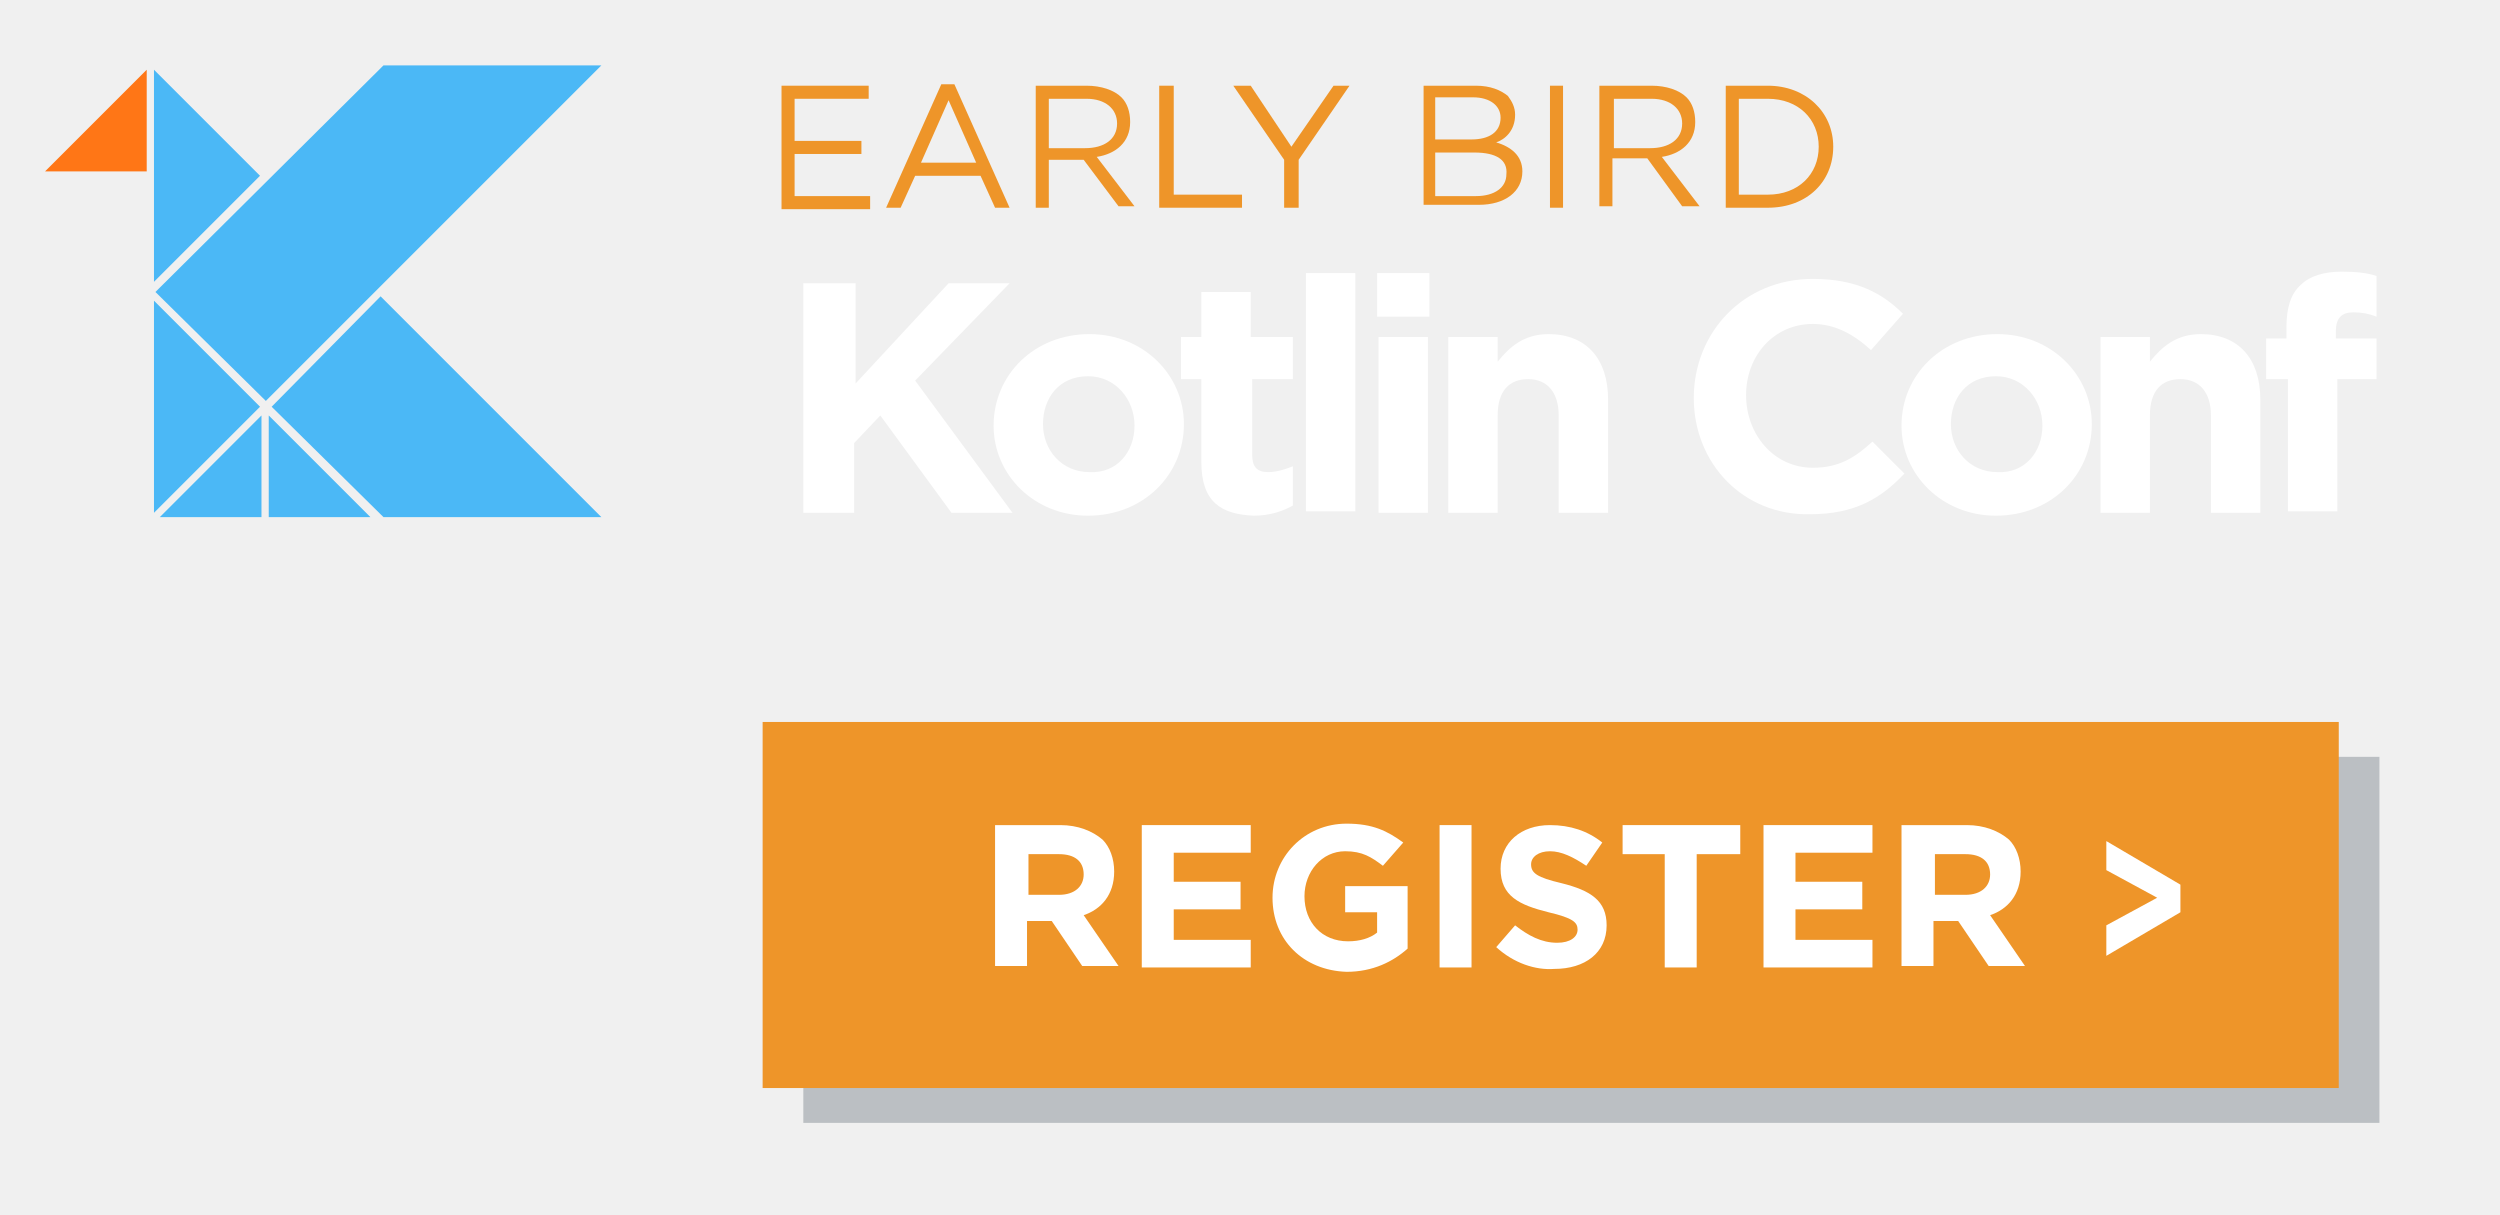
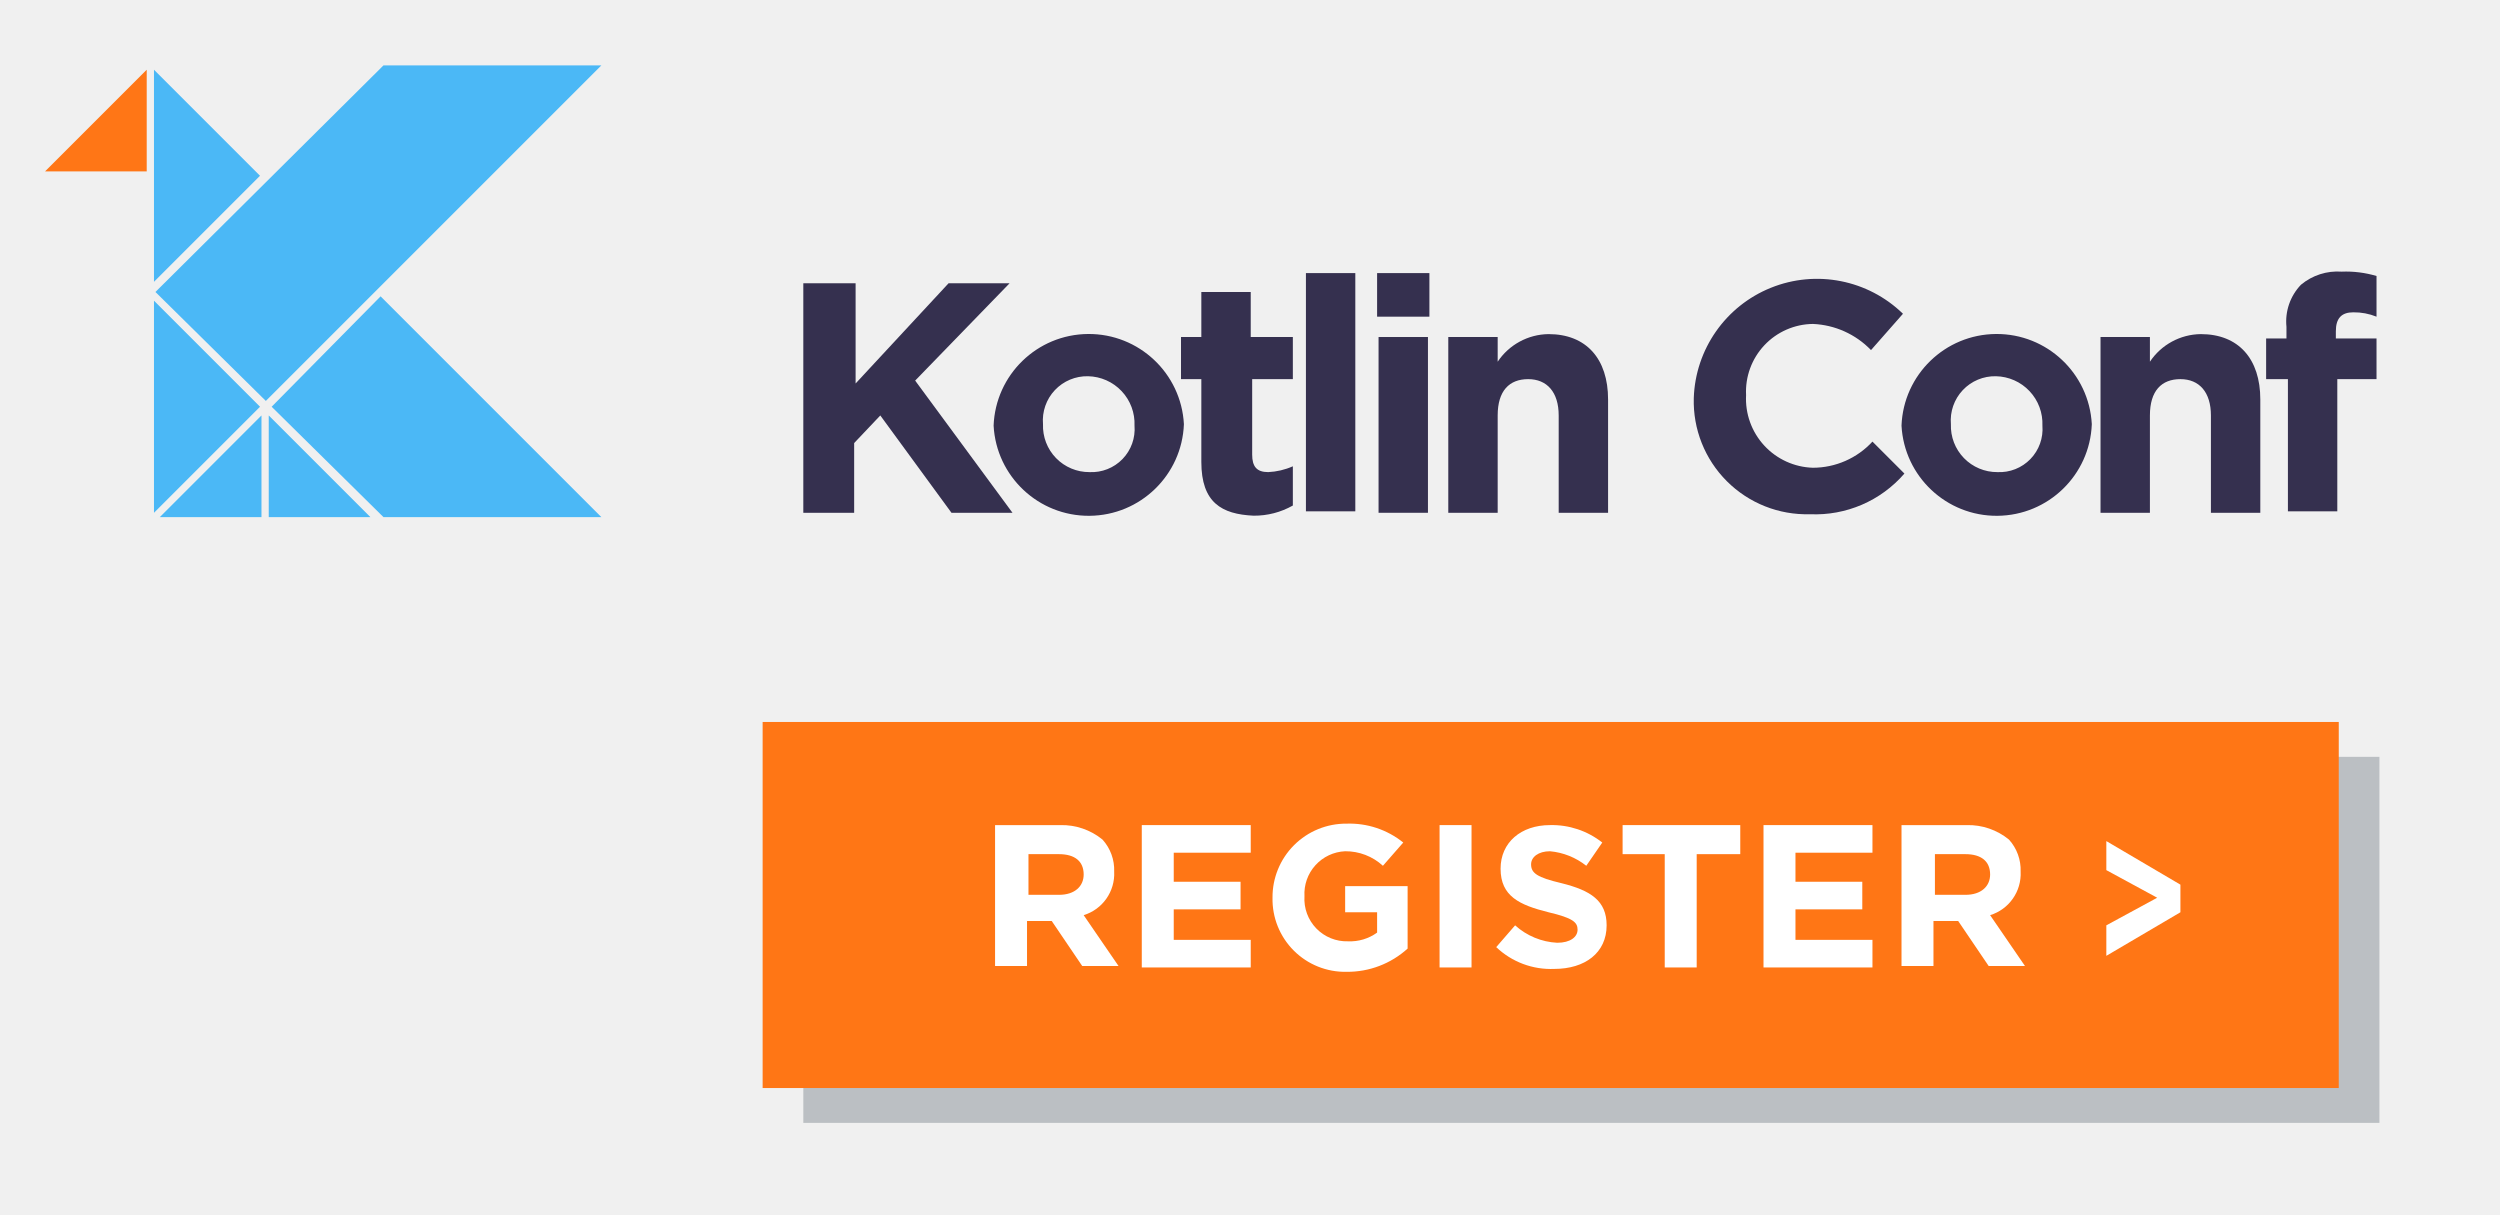
<svg xmlns="http://www.w3.org/2000/svg" version="1.1" id="Layer_1" x="0px" y="0px" viewBox="0 0 172.1 83.6" enable-background="new 0 0 172.1 83.6" xml:space="preserve">
  <rect x="55.3" y="52.1" opacity="0.3" fill="#414D5A" width="108.5" height="25.2" />
  <g>
-     <g>
-       <path fill="#FFFFFF" d="M55.4,19.5h3.5v6.9l6.4-6.9h4.2L63,26.2l6.7,9.1h-4.2l-4.9-6.7l-1.8,1.9v4.8h-3.5V19.5z" />
-       <path fill="#FFFFFF" d="M68.4,29.3L68.4,29.3c0-3.5,2.8-6.3,6.6-6.3c3.7,0,6.5,2.8,6.5,6.2v0c0,3.5-2.8,6.3-6.6,6.3    C71.2,35.5,68.4,32.7,68.4,29.3z M78.1,29.3L78.1,29.3c0-1.8-1.3-3.4-3.2-3.4c-2,0-3.1,1.5-3.1,3.3v0c0,1.8,1.3,3.3,3.2,3.3    C76.9,32.6,78.1,31.1,78.1,29.3z" />
-       <path fill="#FFFFFF" d="M82.7,31.8v-5.7h-1.4v-2.9h1.4v-3.1h3.4v3.1H89v2.9h-2.8v5.2c0,0.8,0.3,1.2,1.1,1.2c0.6,0,1.2-0.2,1.7-0.4    v2.7c-0.7,0.4-1.6,0.7-2.7,0.7C84.1,35.4,82.7,34.6,82.7,31.8z" />
-       <path fill="#FFFFFF" d="M89.9,18.8h3.4v16.4h-3.4V18.8z" />
-       <path fill="#FFFFFF" d="M94.8,18.8h3.6v3h-3.6V18.8z M94.9,23.2h3.4v12.1h-3.4V23.2z" />
-       <path fill="#FFFFFF" d="M99.7,23.2h3.4v1.7c0.8-1,1.8-1.9,3.5-1.9c2.6,0,4.1,1.7,4.1,4.5v7.8h-3.4v-6.7c0-1.6-0.8-2.5-2.1-2.5    c-1.3,0-2.1,0.8-2.1,2.5v6.7h-3.4V23.2z" />
-       <path fill="#FFFFFF" d="M116.6,27.4L116.6,27.4c0-4.5,3.4-8.2,8.2-8.2c3,0,4.8,1,6.2,2.4l-2.2,2.5c-1.2-1.1-2.5-1.8-4-1.8    c-2.7,0-4.6,2.2-4.6,4.9v0c0,2.7,1.9,5,4.6,5c1.8,0,2.9-0.7,4.1-1.8l2.2,2.2c-1.6,1.7-3.4,2.8-6.5,2.8    C120,35.5,116.6,31.9,116.6,27.4z" />
-       <path fill="#FFFFFF" d="M130.9,29.3L130.9,29.3c0-3.5,2.8-6.3,6.6-6.3c3.7,0,6.5,2.8,6.5,6.2v0c0,3.5-2.8,6.3-6.6,6.3    C133.7,35.5,130.9,32.7,130.9,29.3z M140.6,29.3L140.6,29.3c0-1.8-1.3-3.4-3.2-3.4c-2,0-3.1,1.5-3.1,3.3v0c0,1.8,1.3,3.3,3.2,3.3    C139.4,32.6,140.6,31.1,140.6,29.3z" />
-       <path fill="#FFFFFF" d="M144.6,23.2h3.4v1.7c0.8-1,1.8-1.9,3.5-1.9c2.6,0,4.1,1.7,4.1,4.5v7.8h-3.4v-6.7c0-1.6-0.8-2.5-2.1-2.5    c-1.3,0-2.1,0.8-2.1,2.5v6.7h-3.4V23.2z" />
-       <path fill="#FFFFFF" d="M157.5,26.1H156v-2.8h1.4v-0.8c0-1.3,0.3-2.3,1-2.9c0.6-0.6,1.6-0.9,2.8-0.9c1.1,0,1.8,0.1,2.4,0.3v2.8    c-0.5-0.2-1-0.3-1.6-0.3c-0.8,0-1.2,0.4-1.2,1.3v0.5h2.8v2.8h-2.7v9.1h-3.4V26.1z" />
-     </g>
+     <path d="M55.4,19.5h3.5v6.9l6.4-6.9h4.2L63,26.2l6.7,9.1H65.5l-4.9-6.7-1.8,1.9v4.8H55.3V19.5Z" fill="#35304f" />
+     <path d="M68.4,29.3h0a6.557,6.557,0,0,1,13.1-.1h0a6.557,6.557,0,0,1-13.1.1Zm9.7,0h0a3.267,3.267,0,0,0-3.2-3.4,3.044,3.044,0,0,0-3.1,3.3h0A3.182,3.182,0,0,0,75,32.5,2.966,2.966,0,0,0,78.1,29.3Z" fill="#35304f" />
+     <path d="M82.7,31.8V26.1H81.3V23.2h1.4V20.1h3.4v3.1H89v2.9H86.2v5.2c0,.8.3,1.2,1.1,1.2a4.711,4.711,0,0,0,1.7-.4v2.7a5.38,5.38,0,0,1-2.7.7C84.1,35.4,82.7,34.6,82.7,31.8Z" fill="#35304f" />
+     <path d="M89.9,18.8h3.4V35.2H89.9Z" fill="#35304f" />
+     <path d="M94.8,18.8h3.6v3H94.8Zm.1,4.4h3.4V35.3H94.9Z" fill="#35304f" />
+     <path d="M99.7,23.2h3.4v1.7a4.274,4.274,0,0,1,3.5-1.9c2.6,0,4.1,1.7,4.1,4.5v7.8h-3.4V28.6c0-1.6-.8-2.5-2.1-2.5s-2.1.8-2.1,2.5v6.7H99.7Z" fill="#35304f" />
+     <path d="M116.6,27.4h0A8.486,8.486,0,0,1,131,21.6l-2.2,2.5a5.901,5.901,0,0,0-4-1.8,4.66,4.66,0,0,0-4.6,4.9h0a4.748,4.748,0,0,0,4.6,5,5.586,5.586,0,0,0,4.1-1.8l2.2,2.2a8.114,8.114,0,0,1-6.5,2.8A7.778,7.778,0,0,1,116.6,27.4Z" fill="#35304f" />
+     <path d="M130.9,29.3h0a6.557,6.557,0,0,1,13.1-.1h0a6.557,6.557,0,0,1-13.1.1Zm9.7,0h0a3.267,3.267,0,0,0-3.2-3.4,3.044,3.044,0,0,0-3.1,3.3h0a3.182,3.182,0,0,0,3.2,3.3A2.966,2.966,0,0,0,140.6,29.3Z" fill="#35304f" />
+     <path d="M144.6,23.2H148v1.7a4.274,4.274,0,0,1,3.5-1.9c2.6,0,4.1,1.7,4.1,4.5v7.8h-3.4V28.6c0-1.6-.8-2.5-2.1-2.5s-2.1.8-2.1,2.5v6.7h-3.4Z" fill="#35304f" />
+     <path d="M157.5,26.1H156V23.3h1.4v-.8a3.655,3.655,0,0,1,1-2.9,3.927,3.927,0,0,1,2.8-.9,7.377,7.377,0,0,1,2.4.3v2.8a4.146,4.146,0,0,0-1.6-.3c-.8,0-1.2.4-1.2,1.3v.5h2.8v2.8h-2.7v9.1h-3.4Z" fill="#35304f" />
  </g>
  <g>
-     <polygon fill="#4BB8F6" points="10.6,4.8 10.6,19.4 17.9,12.1  " />
-     <polygon fill="#FF7616" points="10.1,11.8 10.1,4.8 3.1,11.8  " />
-     <polygon fill="#4BB8F6" points="18,35.6 18,28.6 11,35.6  " />
-     <polygon fill="#4BB8F6" points="18.3,27.6 41.4,4.5 33.8,4.5 26.4,4.5 10.7,20.1  " />
-     <polygon fill="#4BB8F6" points="18.5,35.6 25.5,35.6 18.5,28.6  " />
-     <polygon fill="#4BB8F6" points="26.2,20.4 18.7,28 26.4,35.6 41.4,35.6  " />
-     <polygon fill="#4BB8F6" points="10.6,35.3 17.9,28 10.6,20.7  " />
+     <polygon points="10.6 4.8 10.6 19.4 17.9 12.1 10.6 4.8" fill="#4bb8f6" />
+     <polygon points="10.1 11.8 10.1 4.8 3.1 11.8 10.1 11.8" fill="#ff7616" />
+     <polygon points="18 35.6 18 28.6 11 35.6 18 35.6" fill="#4bb8f6" />
+     <polygon points="18.3 27.6 41.4 4.5 33.8 4.5 26.4 4.5 10.7 20.1 18.3 27.6" fill="#4bb8f6" />
+     <polygon points="18.5 35.6 25.5 35.6 18.5 28.6 18.5 35.6" fill="#4bb8f6" />
+     <polygon points="26.2 20.4 18.7 28 26.4 35.6 41.4 35.6 26.2 20.4" fill="#4bb8f6" />
+     <polygon points="10.6 35.3 17.9 28 10.6 20.7 10.6 35.3" fill="#4bb8f6" />
  </g>
+   <rect x="52.5" y="49.7" width="108.5" height="25.2" fill="#ff7615" />
  <g>
-     <path fill="#EE9529" d="M53.7,5.9h6.1v0.9h-5.1v2.9h4.6v0.9h-4.6v2.9h5.2v0.9h-6.1V5.9z" />
-     <path fill="#EE9529" d="M64.8,5.8h0.9l3.8,8.5h-1l-1-2.2H63l-1,2.2h-1L64.8,5.8z M67.2,11.2l-1.9-4.3l-1.9,4.3H67.2z" />
-     <path fill="#EE9529" d="M71.2,5.9h3.6c1,0,1.9,0.3,2.4,0.8c0.4,0.4,0.6,1,0.6,1.7v0c0,1.4-1,2.2-2.3,2.4l2.6,3.4H77L74.6,11h-2.4   v3.3h-0.9V5.9z M74.7,10.2c1.3,0,2.2-0.6,2.2-1.7v0c0-1-0.8-1.7-2.1-1.7h-2.6v3.4H74.7z" />
-     <path fill="#EE9529" d="M79.9,5.9h0.9v7.5h4.7v0.9h-5.7V5.9z" />
-     <path fill="#EE9529" d="M88.4,11l-3.5-5.1h1.2l2.8,4.2l2.9-4.2h1.1L89.4,11v3.3h-1V11z" />
-     <path fill="#EE9529" d="M98,5.9h3.6c1,0,1.7,0.3,2.2,0.7c0.3,0.4,0.5,0.8,0.5,1.3v0c0,1.1-0.7,1.7-1.3,1.9c1,0.3,1.8,0.9,1.8,2v0   c0,1.4-1.2,2.3-3,2.3H98V5.9z M103.3,8.1c0-0.8-0.7-1.4-1.9-1.4h-2.6v2.9h2.5C102.5,9.6,103.3,9.1,103.3,8.1L103.3,8.1z    M101.5,10.5h-2.7v3h2.8c1.3,0,2.1-0.6,2.1-1.5v0C103.8,11,103,10.5,101.5,10.5z" />
-     <path fill="#EE9529" d="M106.7,5.9h0.9v8.4h-0.9V5.9z" />
-     <path fill="#EE9529" d="M110.1,5.9h3.6c1,0,1.9,0.3,2.4,0.8c0.4,0.4,0.6,1,0.6,1.7v0c0,1.4-1,2.2-2.3,2.4l2.6,3.4h-1.2l-2.4-3.3   h-2.4v3.3h-0.9V5.9z M113.6,10.2c1.3,0,2.2-0.6,2.2-1.7v0c0-1-0.8-1.7-2.1-1.7h-2.6v3.4H113.6z" />
-     <path fill="#EE9529" d="M118.8,5.9h2.9c2.6,0,4.5,1.8,4.5,4.2v0c0,2.4-1.8,4.2-4.5,4.2h-2.9V5.9z M119.7,6.8v6.6h2   c2.1,0,3.5-1.4,3.5-3.3v0c0-1.9-1.4-3.3-3.5-3.3H119.7z" />
-   </g>
-   <rect x="52.5" y="49.7" fill="#EE9529" width="108.5" height="25.2" />
-   <g>
-     <path fill="#FFFFFF" d="M68.5,56.8H73c1.2,0,2.2,0.4,2.9,1c0.5,0.5,0.8,1.3,0.8,2.2v0c0,1.6-0.9,2.6-2.1,3l2.4,3.5h-2.5l-2.1-3.1   h-1.7v3.1h-2.2V56.8z M72.9,61.6c1.1,0,1.7-0.6,1.7-1.4v0c0-0.9-0.6-1.4-1.7-1.4h-2.1v2.8H72.9z" />
-     <path fill="#FFFFFF" d="M78.7,56.8h7.4v1.9h-5.3v2h4.6v1.9h-4.6v2.1h5.3v1.9h-7.5V56.8z" />
-     <path fill="#FFFFFF" d="M87.6,61.8L87.6,61.8c0-2.8,2.2-5.1,5.1-5.1c1.8,0,2.8,0.5,3.9,1.3l-1.4,1.6c-0.8-0.6-1.4-1-2.6-1   c-1.6,0-2.8,1.4-2.8,3.1v0c0,1.8,1.2,3.1,3,3.1c0.8,0,1.5-0.2,2-0.6v-1.4h-2.2V61h4.3v4.3c-1,0.9-2.4,1.6-4.2,1.6   C89.7,66.8,87.6,64.7,87.6,61.8z" />
-     <path fill="#FFFFFF" d="M99.1,56.8h2.2v9.8h-2.2V56.8z" />
-     <path fill="#FFFFFF" d="M103,65.2l1.3-1.5c0.9,0.7,1.8,1.2,2.9,1.2c0.9,0,1.4-0.4,1.4-0.9v0c0-0.5-0.3-0.8-2-1.2   c-2-0.5-3.3-1.1-3.3-3v0c0-1.8,1.4-3,3.4-3c1.4,0,2.6,0.4,3.6,1.2l-1.1,1.6c-0.9-0.6-1.7-1-2.5-1s-1.3,0.4-1.3,0.9v0   c0,0.6,0.4,0.9,2.1,1.3c2,0.5,3.1,1.2,3.1,2.9v0c0,1.9-1.5,3-3.6,3C105.7,66.8,104.2,66.3,103,65.2z" />
-     <path fill="#FFFFFF" d="M114.7,58.8h-3v-2h8.1v2h-3v7.8h-2.2V58.8z" />
-     <path fill="#FFFFFF" d="M121.5,56.8h7.4v1.9h-5.3v2h4.6v1.9h-4.6v2.1h5.3v1.9h-7.5V56.8z" />
-     <path fill="#FFFFFF" d="M130.9,56.8h4.5c1.2,0,2.2,0.4,2.9,1c0.5,0.5,0.8,1.3,0.8,2.2v0c0,1.6-0.9,2.6-2.1,3l2.4,3.5h-2.5l-2.1-3.1   h-1.7v3.1h-2.2V56.8z M135.3,61.6c1.1,0,1.7-0.6,1.7-1.4v0c0-0.9-0.6-1.4-1.7-1.4h-2.1v2.8H135.3z" />
-     <path fill="#FFFFFF" d="M145,63.7l3.5-1.9l-3.5-1.9v-2l5.1,3v1.9l-5.1,3V63.7z" />
+     <path d="M68.5,56.8H73a4.414,4.414,0,0,1,2.9,1,3.113,3.113,0,0,1,.8,2.2h0a2.98,2.98,0,0,1-2.1,3L77,66.5H74.5l-2.1-3.1H70.7v3.1H68.5V56.8Zm4.4,4.8c1.1,0,1.7-.6,1.7-1.4h0c0-.9-.6-1.4-1.7-1.4H70.8v2.8Z" fill="#fff" />
+     <path d="M78.7,56.8h7.4v1.9H80.8v2h4.6v1.9H80.8v2.1h5.3v1.9H78.6V56.8Z" fill="#fff" />
+     <path d="M87.6,61.8h0a5.058,5.058,0,0,1,5.1-5.1A5.9,5.9,0,0,1,96.6,58l-1.4,1.6a3.802,3.802,0,0,0-2.6-1,2.934,2.934,0,0,0-2.8,3.1h0a2.914,2.914,0,0,0,3,3.1,3.173,3.173,0,0,0,2-.6V62.8H92.6V61h4.3v4.3a6.164,6.164,0,0,1-4.2,1.6A4.996,4.996,0,0,1,87.6,61.8Z" fill="#fff" />
+     <path d="M99.1,56.8h2.2v9.8H99.1Z" fill="#fff" />
+     <path d="M103,65.2l1.3-1.5a4.673,4.673,0,0,0,2.9,1.2c.9,0,1.4-.4,1.4-.9h0c0-.5-.3-.8-2-1.2-2-.5-3.3-1.1-3.3-3h0c0-1.8,1.4-3,3.4-3a5.584,5.584,0,0,1,3.6,1.2l-1.1,1.6a4.711,4.711,0,0,0-2.5-1c-.8,0-1.3.4-1.3.9h0c0,.6.4.9,2.1,1.3,2,.5,3.1,1.2,3.1,2.9h0c0,1.9-1.5,3-3.6,3A5.451,5.451,0,0,1,103,65.2Z" fill="#fff" />
+     <path d="M114.7,58.8h-3v-2h8.1v2h-3v7.8h-2.2V58.8Z" fill="#fff" />
+     <path d="M121.5,56.8h7.4v1.9h-5.3v2h4.6v1.9h-4.6v2.1h5.3v1.9h-7.5V56.8Z" fill="#fff" />
+     <path d="M130.9,56.8h4.5a4.414,4.414,0,0,1,2.9,1,3.113,3.113,0,0,1,.8,2.2h0a2.98,2.98,0,0,1-2.1,3l2.4,3.5h-2.5l-2.1-3.1h-1.7v3.1h-2.2V56.8Zm4.4,4.8c1.1,0,1.7-.6,1.7-1.4h0c0-.9-.6-1.4-1.7-1.4h-2.1v2.8Z" fill="#fff" />
+     <path d="M145,63.7l3.5-1.9L145,59.9v-2l5.1,3v1.9l-5.1,3Z" fill="#fff" />
  </g>
</svg>
